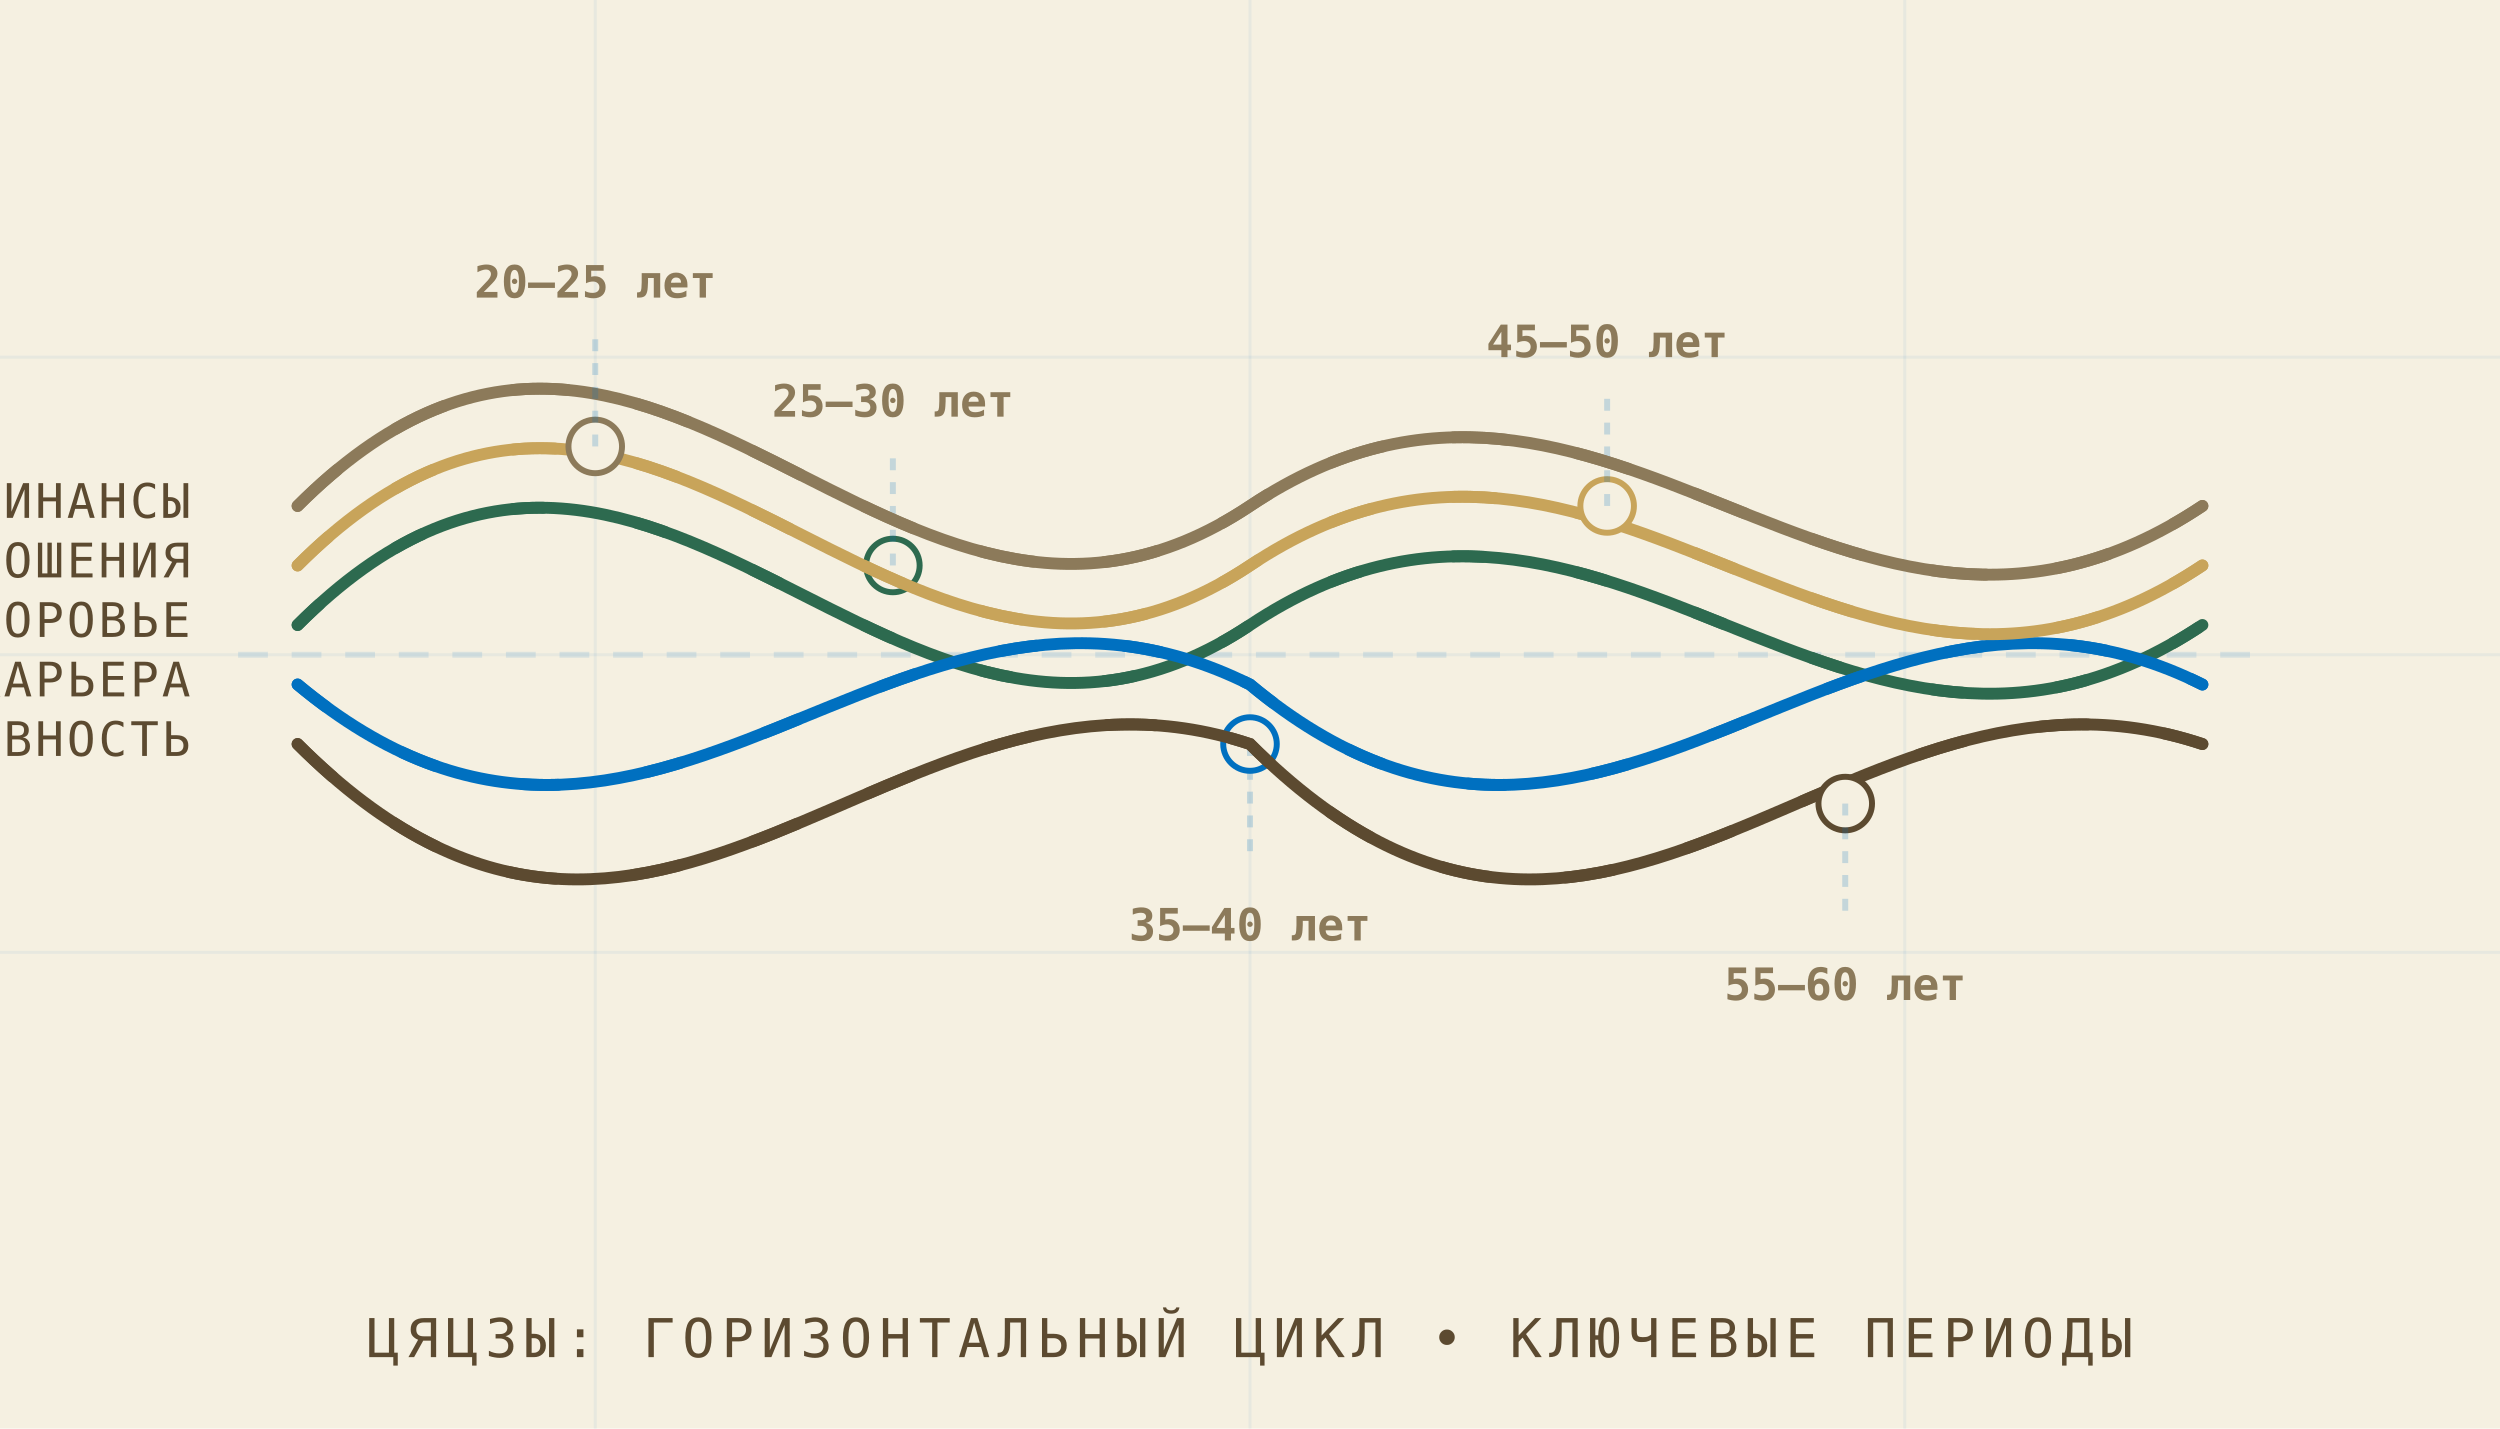
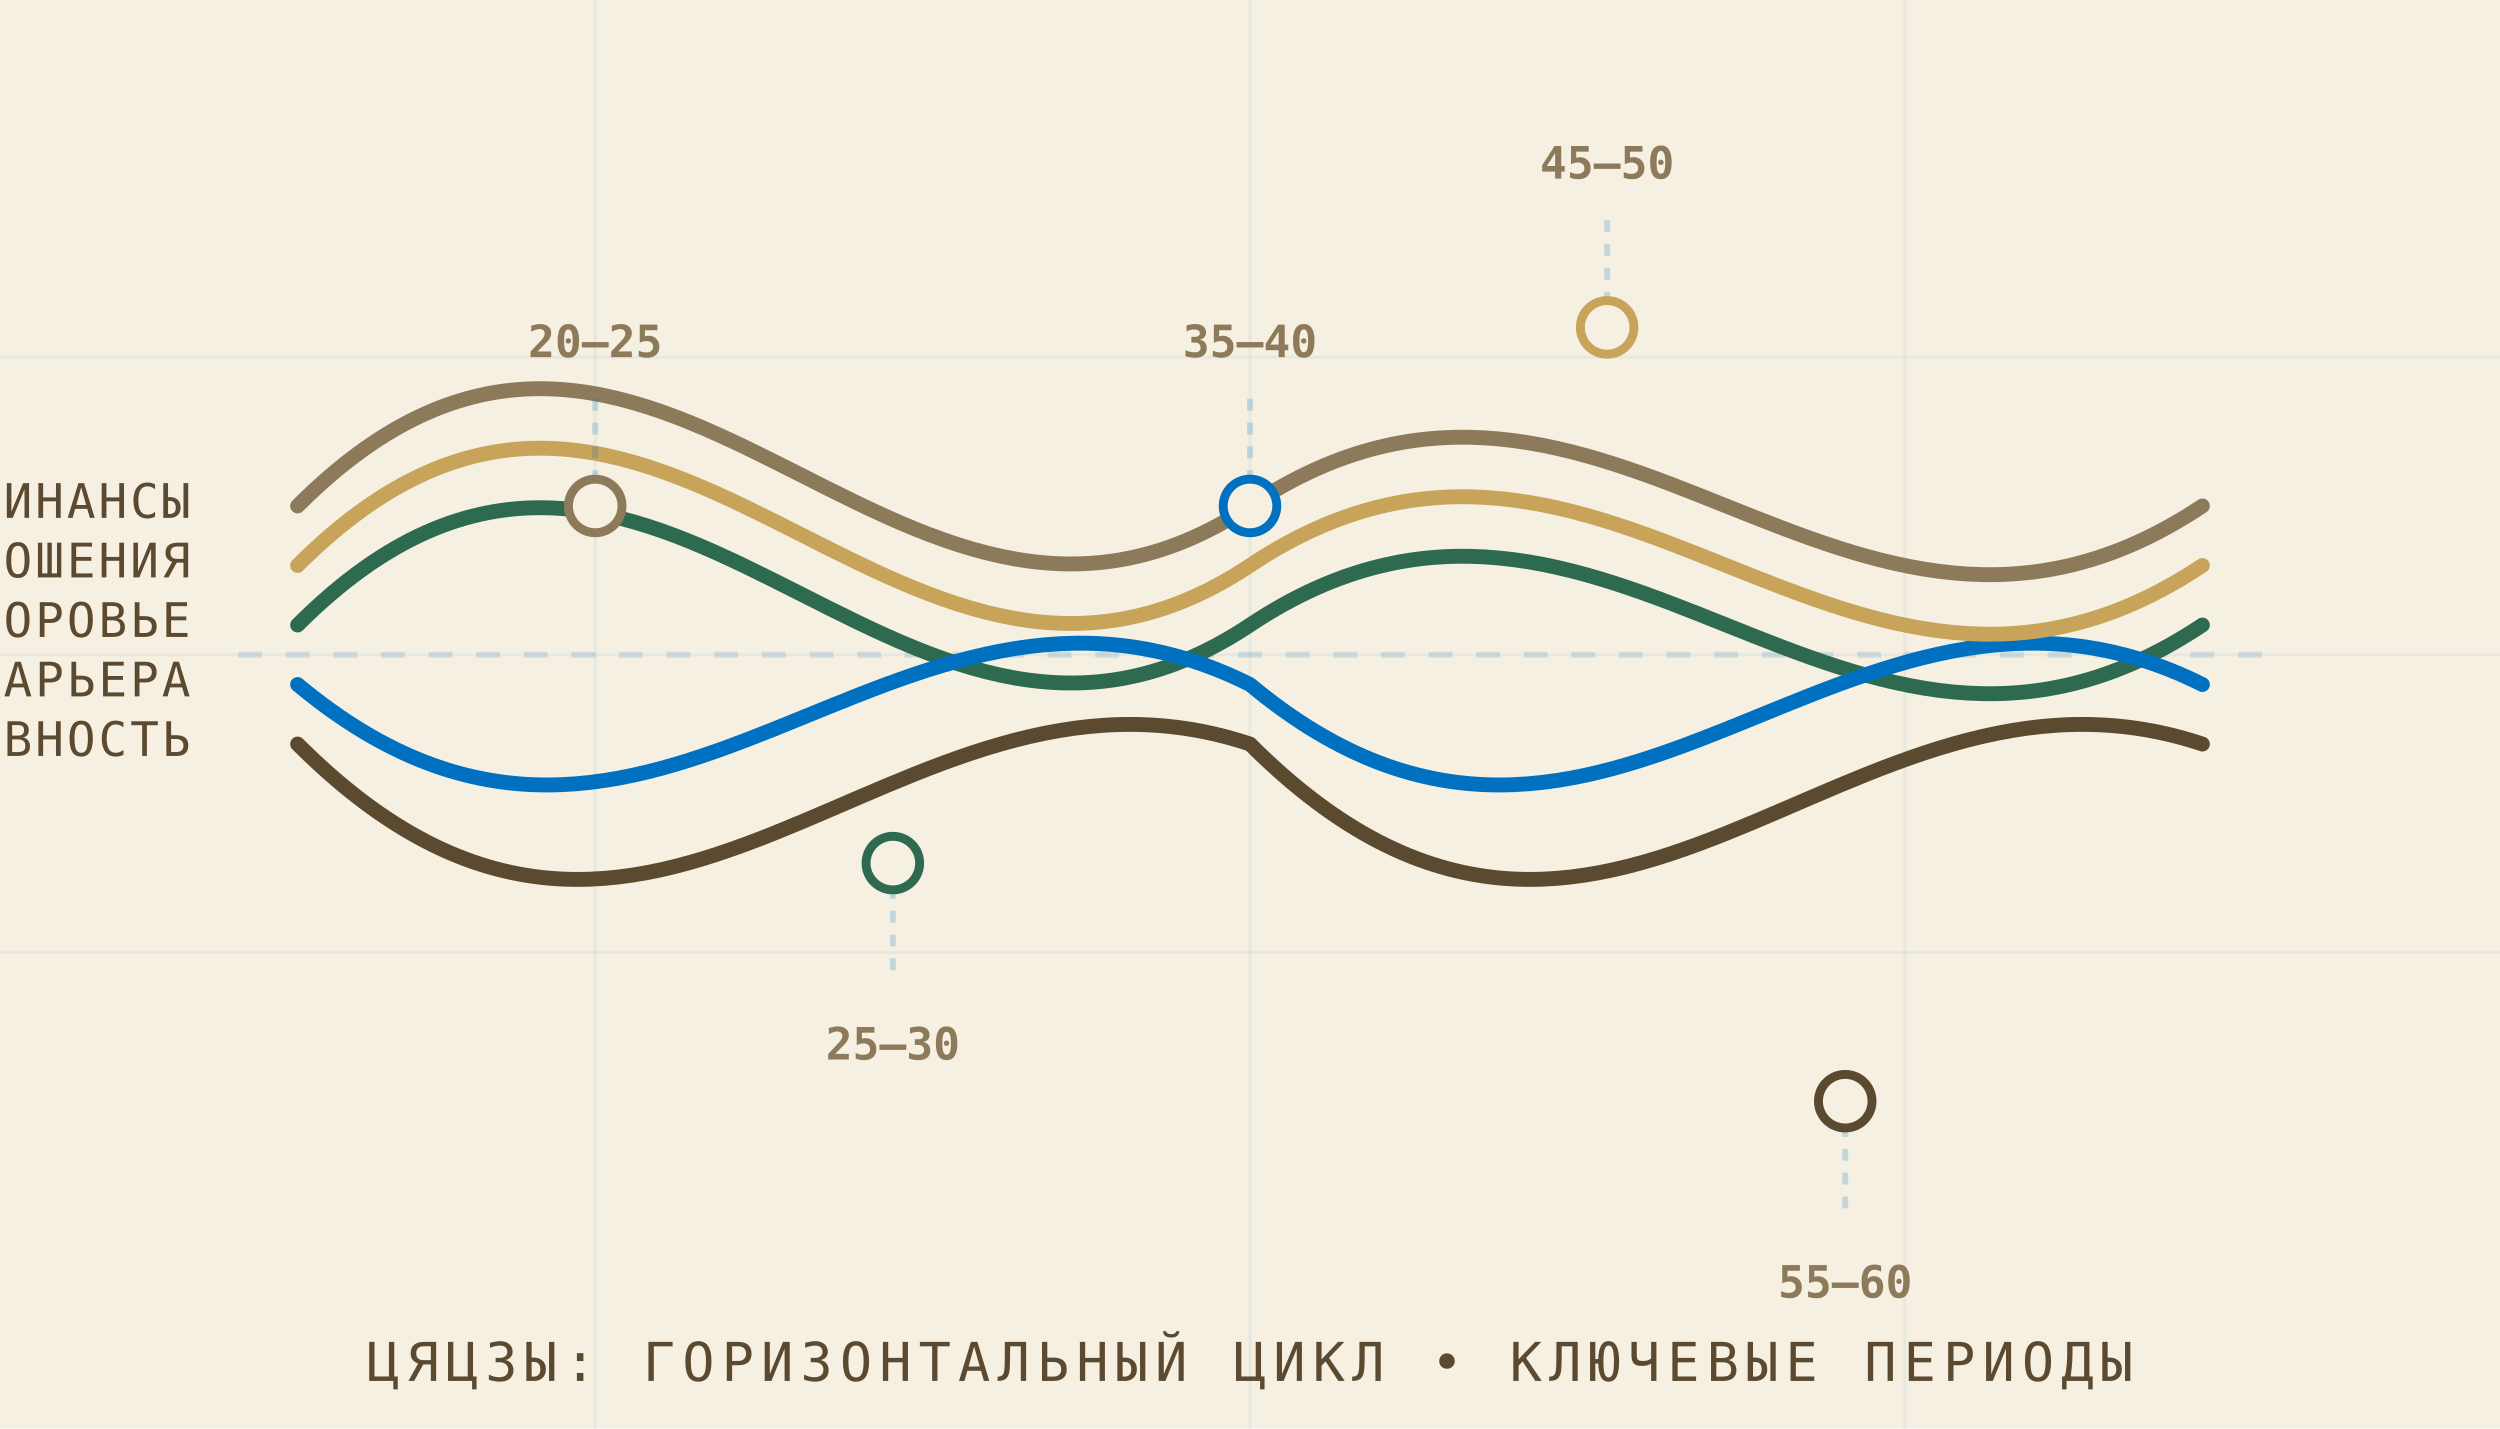
<svg xmlns="http://www.w3.org/2000/svg" viewBox="0 0 420 240" width="100%" height="100%">
  <defs>
    <style>
-       @keyframes twist-h {
-         0%, 100% { transform: rotateY(0deg) skewX(0deg); }
-         25% { transform: rotateY(90deg) skewX(4deg); }
-         50% { transform: rotateY(180deg) skewX(0deg); }
-         75% { transform: rotateY(270deg) skewX(-4deg); }
+       /* Анимация потока энергии (движение пунктира) */
+       @keyframes flow-1 { 0% { stroke-dashoffset: 0; } 100% { stroke-dashoffset: -24; } }
+       @keyframes flow-2 { 0% { stroke-dashoffset: 0; } 100% { stroke-dashoffset: 24; } }
+       
+       /* Пульсация ключевых точек */
+       @keyframes pulse-dot {
+         0%, 100% { transform: scale(1); opacity: 0.8; }
+         50% { transform: scale(1.2); opacity: 1; filter: drop-shadow(0 0 4px currentColor); }
      }
-       @keyframes flow-dash {
-         0% { stroke-dashoffset: 0; }
-         100% { stroke-dashoffset: -24; }
-       }
-       @keyframes pulse-mark {
-         0%, 100% { opacity: 0.6; transform: scale(1); }
-         50% { opacity: 1; transform: scale(1.15); }
-       }
+ 
      .grid { stroke: rgba(0,112,192,.06); stroke-width: .5; }
-       .axis { stroke: rgba(0,112,192,.12); stroke-width: 1; stroke-dasharray: 5 4; }
-       .helix {
-         transform-origin: 210px 110px;
-         animation: twist-h 26s linear infinite;
-         transform-style: preserve-3d;
-       }
-       .strand { fill: none; stroke-width: 2; stroke-linecap: round; }
-       .flow { animation: flow-dash 3.2s linear infinite; }
-       .flow-rev { animation: flow-dash 3.8s linear infinite reverse; }
-       .mark { animation: pulse-mark 2.8s ease-in-out infinite; }
+       .axis { stroke: rgba(0,112,192,.15); stroke-width: 1; stroke-dasharray: 4 4; }
+       
+       /* Базовые стили линий */
+       .base-line { fill: none; stroke-width: 2.5; stroke-linecap: round; stroke-linejoin: round; }
+       .flow-line { fill: none; stroke-width: 1.5; stroke-linecap: round; stroke-dasharray: 6 10; }
+       
+       /* Скорости потока */
+       .f-health  { animation: flow-1 2.5s linear infinite; }
+       .f-career  { animation: flow-2 3.2s linear infinite; }
+       .f-relat   { animation: flow-1 2.8s linear infinite; }
+       .f-spirit  { animation: flow-2 3.5s linear independent; }
+       .f-finance { animation: flow-1 2.0s linear infinite; }
+ 
+       /* Точки и тексты */
+       .dot { transform-origin: center; transform-box: fill-box; animation: pulse-dot 2s ease-in-out infinite; }
      .conn { stroke: rgba(0,112,192,.2); stroke-width: 1; stroke-dasharray: 2 2; }
      .label { font-family: monospace; font-size: 8px; fill: #5c4a30; letter-spacing: .5px; }
-       .phase { font-family: monospace; font-size: 7.5px; fill: #8c7a5a; font-weight: 600; }
+       .phase { font-family: monospace; font-size: 7.5px; fill: #8c7a5a; font-weight: 700; }
      .title { font-family: monospace; font-size: 9px; fill: #5c4a30; letter-spacing: 1.2px; }

-       .health    { stroke: #2d6a4f; }
-       .career    { stroke: #0070c0; }
-       .relations { stroke: #c8a45a; }
-       .spirit    { stroke: #5c4a30; }
-       .finance   { stroke: #8c7a5a; }
+       /* Цвета сфер */
+       .health    { stroke: #2d6a4f; color: #2d6a4f; }
+       .career    { stroke: #0070c0; color: #0070c0; }
+       .relations { stroke: #c8a45a; color: #c8a45a; }
+       .spirit    { stroke: #5c4a30; color: #5c4a30; }
+       .finance   { stroke: #8c7a5a; color: #8c7a5a; }
    </style>
  </defs>
  <rect width="100%" height="100%" fill="#f5f0e1" />
  <g class="grid">
    <line x1="0" y1="60" x2="420" y2="60" />
    <line x1="0" y1="110" x2="420" y2="110" />
    <line x1="0" y1="160" x2="420" y2="160" />
    <line x1="100" y1="0" x2="100" y2="240" />
    <line x1="210" y1="0" x2="210" y2="240" />
    <line x1="320" y1="0" x2="320" y2="240" />
  </g>
  <line x1="40" y1="110" x2="380" y2="110" class="axis" />
-   <g class="helix" style="perspective: 700px;">
-     <path class="strand health" d="M 50 105 C 110 45 150 145 210 105 C 270 65 310 145 370 105" />
-     <path class="strand health flow" d="M 50 105 C 110 45 150 145 210 105 C 270 65 310 145 370 105" stroke-dasharray="5 16" />
-     <circle cx="150" cy="95" r="4.5" fill="#f5f0e1" stroke="#2d6a4f" class="mark" />
-     <line x1="150" y1="95" x2="150" y2="75" class="conn" />
-     <text x="150" y="70" class="phase" text-anchor="middle">25–30 лет</text>
-     <path class="strand career" d="M 50 115 C 110 165 150 85 210 115 C 270 165 310 85 370 115" />
-     <path class="strand career flow-rev" d="M 50 115 C 110 165 150 85 210 115 C 270 165 310 85 370 115" stroke-dasharray="6 15" />
-     <circle cx="210" cy="125" r="4.5" fill="#f5f0e1" stroke="#0070c0" class="mark" />
-     <line x1="210" y1="125" x2="210" y2="145" class="conn" />
-     <text x="210" y="158" class="phase" text-anchor="middle">35–40 лет</text>
-     <path class="strand relations" d="M 50 95 C 110 35 150 135 210 95 C 270 55 310 135 370 95" />
-     <path class="strand relations flow" d="M 50 95 C 110 35 150 135 210 95 C 270 55 310 135 370 95" stroke-dasharray="7 14" />
-     <circle cx="270" cy="85" r="4.5" fill="#f5f0e1" stroke="#c8a45a" class="mark" />
-     <line x1="270" y1="85" x2="270" y2="65" class="conn" />
-     <text x="270" y="60" class="phase" text-anchor="middle">45–50 лет</text>
-     <path class="strand spirit" d="M 50 125 C 110 185 150 105 210 125 C 270 185 310 105 370 125" />
-     <path class="strand spirit flow-rev" d="M 50 125 C 110 185 150 105 210 125 C 270 185 310 105 370 125" stroke-dasharray="8 13" />
-     <circle cx="310" cy="135" r="4.5" fill="#f5f0e1" stroke="#5c4a30" class="mark" />
-     <line x1="310" y1="135" x2="310" y2="155" class="conn" />
-     <text x="310" y="168" class="phase" text-anchor="middle">55–60 лет</text>
-     <path class="strand finance" d="M 50 85 C 110 25 150 125 210 85 C 270 45 310 125 370 85" />
-     <path class="strand finance flow" d="M 50 85 C 110 25 150 125 210 85 C 270 45 310 125 370 85" stroke-dasharray="9 12" />
-     <circle cx="100" cy="75" r="4.5" fill="#f5f0e1" stroke="#8c7a5a" class="mark" />
-     <line x1="100" y1="75" x2="100" y2="55" class="conn" />
-     <text x="100" y="50" class="phase" text-anchor="middle">20–25 лет</text>
+   <path class="base-line health" d="M 50 105 C 110 45 150 145 210 105 C 270 65 310 145 370 105">
+     <animate attributeName="d" values="M 50 105 C 110 45 150 145 210 105 C 270 65 310 145 370 105;                      M 50 105 C 110 55 150 155 210 105 C 270 75 310 155 370 105;                      M 50 105 C 110 45 150 145 210 105 C 270 65 310 145 370 105" dur="6s" repeatCount="indefinite" calcMode="spline" keyTimes="0; 0.5; 1" keySplines="0.4 0 0.6 1; 0.4 0 0.6 1" />
+   </path>
+   <path class="flow-line f-health health" d="M 50 105 C 110 45 150 145 210 105 C 270 65 310 145 370 105">
+     <animate attributeName="d" values="M 50 105 C 110 45 150 145 210 105 C 270 65 310 145 370 105;                      M 50 105 C 110 55 150 155 210 105 C 270 75 310 155 370 105;                      M 50 105 C 110 45 150 145 210 105 C 270 65 310 145 370 105" dur="6s" repeatCount="indefinite" calcMode="spline" keyTimes="0; 0.5; 1" keySplines="0.4 0 0.6 1; 0.4 0 0.6 1" />
+   </path>
+   <path class="base-line career" d="M 50 115 C 110 165 150 85 210 115 C 270 165 310 85 370 115">
+     <animate attributeName="d" values="M 50 115 C 110 165 150 85 210 115 C 270 165 310 85 370 115;                      M 50 115 C 110 175 150 95 210 115 C 270 175 310 95 370 115;                      M 50 115 C 110 165 150 85 210 115 C 270 165 310 85 370 115" dur="8s" repeatCount="indefinite" calcMode="spline" keyTimes="0; 0.5; 1" keySplines="0.4 0 0.6 1; 0.4 0 0.6 1" />
+   </path>
+   <path class="flow-line f-career career" d="M 50 115 C 110 165 150 85 210 115 C 270 165 310 85 370 115">
+     <animate attributeName="d" values="M 50 115 C 110 165 150 85 210 115 C 270 165 310 85 370 115;                      M 50 115 C 110 175 150 95 210 115 C 270 175 310 95 370 115;                      M 50 115 C 110 165 150 85 210 115 C 270 165 310 85 370 115" dur="8s" repeatCount="indefinite" calcMode="spline" keyTimes="0; 0.5; 1" keySplines="0.4 0 0.6 1; 0.4 0 0.6 1" />
+   </path>
+   <path class="base-line relations" d="M 50 95 C 110 35 150 135 210 95 C 270 55 310 135 370 95">
+     <animate attributeName="d" values="M 50 95 C 110 35 150 135 210 95 C 270 55 310 135 370 95;                      M 50 95 C 110 45 150 145 210 95 C 270 65 310 145 370 95;                      M 50 95 C 110 35 150 135 210 95 C 270 55 310 135 370 95" dur="7s" repeatCount="indefinite" calcMode="spline" keyTimes="0; 0.5; 1" keySplines="0.4 0 0.6 1; 0.4 0 0.6 1" />
+   </path>
+   <path class="flow-line f-relat relations" d="M 50 95 C 110 35 150 135 210 95 C 270 55 310 135 370 95">
+     <animate attributeName="d" values="M 50 95 C 110 35 150 135 210 95 C 270 55 310 135 370 95;                      M 50 95 C 110 45 150 145 210 95 C 270 65 310 145 370 95;                      M 50 95 C 110 35 150 135 210 95 C 270 55 310 135 370 95" dur="7s" repeatCount="indefinite" calcMode="spline" keyTimes="0; 0.5; 1" keySplines="0.4 0 0.6 1; 0.4 0 0.6 1" />
+   </path>
+   <path class="base-line spirit" d="M 50 125 C 110 185 150 105 210 125 C 270 185 310 105 370 125">
+     <animate attributeName="d" values="M 50 125 C 110 185 150 105 210 125 C 270 185 310 105 370 125;                      M 50 125 C 110 175 150 95 210 125 C 270 175 310 95 370 125;                      M 50 125 C 110 185 150 105 210 125 C 270 185 310 105 370 125" dur="9s" repeatCount="indefinite" calcMode="spline" keyTimes="0; 0.5; 1" keySplines="0.4 0 0.6 1; 0.4 0 0.6 1" />
+   </path>
+   <path class="flow-line f-spirit spirit" d="M 50 125 C 110 185 150 105 210 125 C 270 185 310 105 370 125">
+     <animate attributeName="d" values="M 50 125 C 110 185 150 105 210 125 C 270 185 310 105 370 125;                      M 50 125 C 110 175 150 95 210 125 C 270 175 310 95 370 125;                      M 50 125 C 110 185 150 105 210 125 C 270 185 310 105 370 125" dur="9s" repeatCount="indefinite" calcMode="spline" keyTimes="0; 0.5; 1" keySplines="0.4 0 0.6 1; 0.4 0 0.6 1" />
+   </path>
+   <path class="base-line finance" d="M 50 85 C 110 25 150 125 210 85 C 270 45 310 125 370 85">
+     <animate attributeName="d" values="M 50 85 C 110 25 150 125 210 85 C 270 45 310 125 370 85;                      M 50 85 C 110 35 150 135 210 85 C 270 55 310 135 370 85;                      M 50 85 C 110 25 150 125 210 85 C 270 45 310 125 370 85" dur="5s" repeatCount="indefinite" calcMode="spline" keyTimes="0; 0.5; 1" keySplines="0.4 0 0.6 1; 0.4 0 0.6 1" />
+   </path>
+   <path class="flow-line f-finance finance" d="M 50 85 C 110 25 150 125 210 85 C 270 45 310 125 370 85">
+     <animate attributeName="d" values="M 50 85 C 110 25 150 125 210 85 C 270 45 310 125 370 85;                      M 50 85 C 110 35 150 135 210 85 C 270 55 310 135 370 85;                      M 50 85 C 110 25 150 125 210 85 C 270 45 310 125 370 85" dur="5s" repeatCount="indefinite" calcMode="spline" keyTimes="0; 0.5; 1" keySplines="0.4 0 0.6 1; 0.4 0 0.6 1" />
+   </path>
+   <g>
+     <line x1="100" y1="85" x2="100" y2="65" class="conn" />
+     <circle cx="100" cy="85" r="4.5" fill="#f5f0e1" stroke="#8c7a5a" stroke-width="1.5" class="dot" />
+     <text x="100" y="60" class="phase" text-anchor="middle">20–25</text>
+     <line x1="150" y1="145" x2="150" y2="165" class="conn" />
+     <circle cx="150" cy="145" r="4.5" fill="#f5f0e1" stroke="#2d6a4f" stroke-width="1.5" class="dot" style="animation-delay: 0.5s" />
+     <text x="150" y="178" class="phase" text-anchor="middle">25–30</text>
+     <line x1="210" y1="85" x2="210" y2="65" class="conn" />
+     <circle cx="210" cy="85" r="4.5" fill="#f5f0e1" stroke="#0070c0" stroke-width="1.5" class="dot" style="animation-delay: 1s" />
+     <text x="210" y="60" class="phase" text-anchor="middle">35–40</text>
+     <line x1="270" y1="55" x2="270" y2="35" class="conn" />
+     <circle cx="270" cy="55" r="4.5" fill="#f5f0e1" stroke="#c8a45a" stroke-width="1.5" class="dot" style="animation-delay: 1.5s" />
+     <text x="270" y="30" class="phase" text-anchor="middle">45–50</text>
+     <line x1="310" y1="185" x2="310" y2="205" class="conn" />
+     <circle cx="310" cy="185" r="4.5" fill="#f5f0e1" stroke="#5c4a30" stroke-width="1.5" class="dot" style="animation-delay: 2s" />
+     <text x="310" y="218" class="phase" text-anchor="middle">55–60</text>
  </g>
  <text x="32" y="107" class="label" text-anchor="end">ЗДОРОВЬЕ</text>
  <text x="32" y="117" class="label" text-anchor="end">КАРЬЕРА</text>
  <text x="32" y="97" class="label" text-anchor="end">ОТНОШЕНИЯ</text>
  <text x="32" y="127" class="label" text-anchor="end">ДУХОВНОСТЬ</text>
  <text x="32" y="87" class="label" text-anchor="end">ФИНАНСЫ</text>
-   <text x="210" y="228" class="title" text-anchor="middle">ЦЯЦЗЫ: ГОРИЗОНТАЛЬНЫЙ ЦИКЛ • КЛЮЧЕВЫЕ ПЕРИОДЫ</text>
+   <text x="210" y="232" class="title" text-anchor="middle">ЦЯЦЗЫ: ГОРИЗОНТАЛЬНЫЙ ЦИКЛ • КЛЮЧЕВЫЕ ПЕРИОДЫ</text>
</svg>
